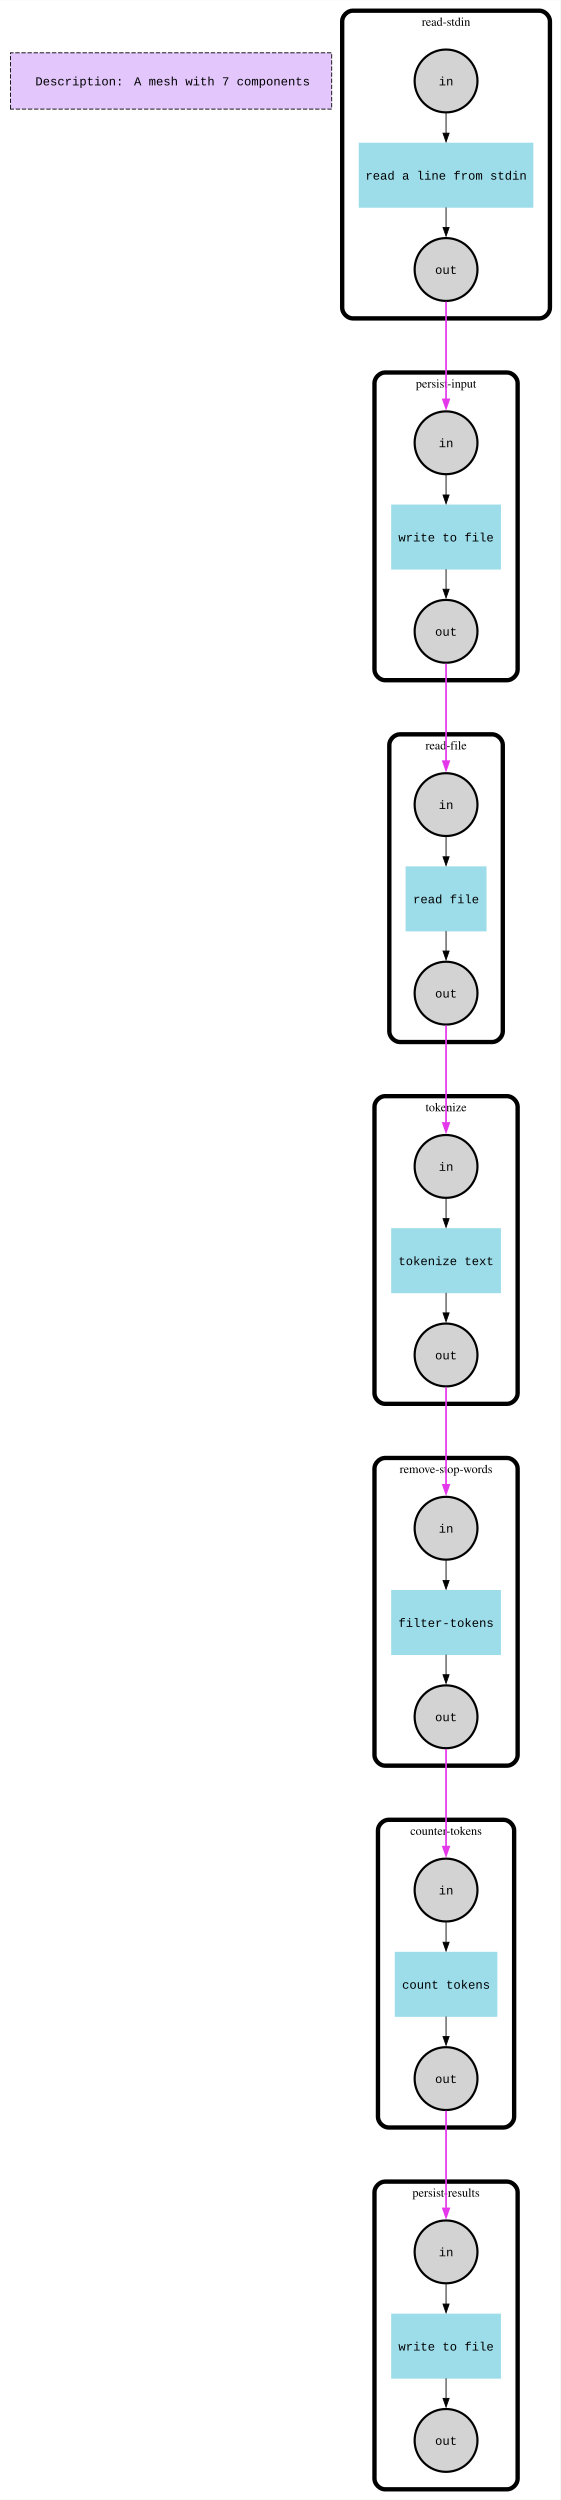
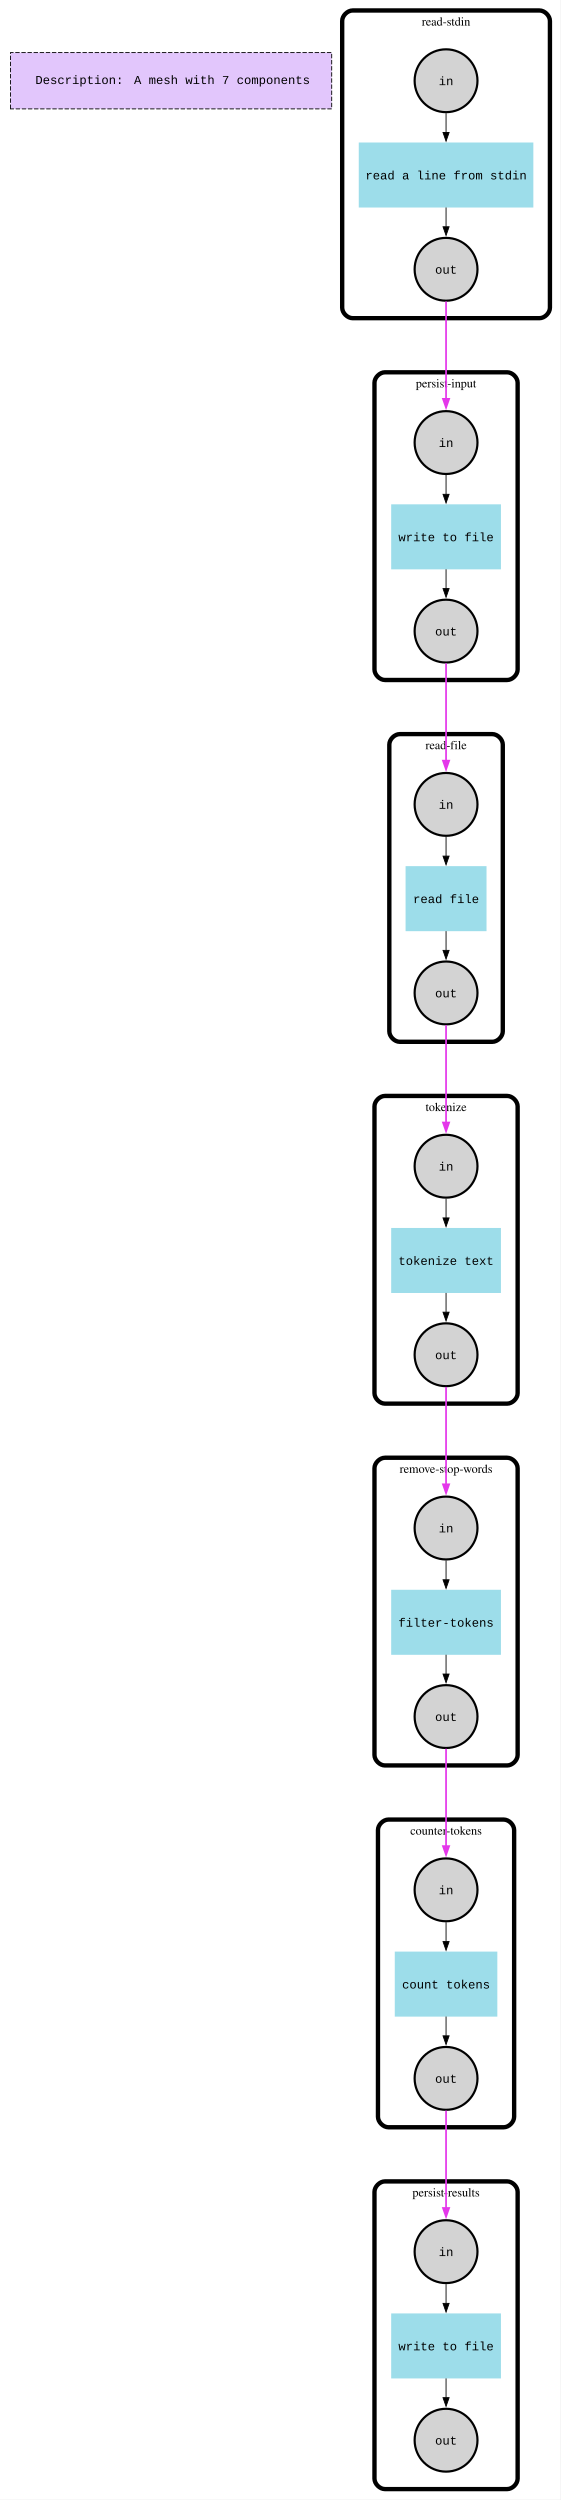
- <svg xmlns="http://www.w3.org/2000/svg" width="642pt" height="2864pt" viewBox="0.00 0.00 642.00 2863.50">
+ <svg xmlns="http://www.w3.org/2000/svg" width="642pt" height="2864pt" viewBox="0.00 0.00 642.00 2864.00">
  <g id="graph0" class="graph" transform="scale(1 1) rotate(0) translate(4 2859.5)">
    <polygon fill="white" stroke="none" points="-4,4 -4,-2859.5 638,-2859.5 638,4 -4,4" />
    <g id="clust1" class="cluster">
      <polygon fill="#e2c6fc" stroke="black" stroke-dasharray="5,2" points="8,-2734.75 8,-2799.25 376,-2799.25 376,-2734.75 8,-2734.75" />
    </g>
    <g id="clust2" class="cluster">
      <path fill="none" stroke="black" stroke-width="5" d="M441,-422.5C441,-422.5 573,-422.5 573,-422.5 579,-422.5 585,-428.5 585,-434.5 585,-434.5 585,-763 585,-763 585,-769 579,-775 573,-775 573,-775 441,-775 441,-775 435,-775 429,-769 429,-763 429,-763 429,-434.5 429,-434.5 429,-428.5 435,-422.5 441,-422.5" />
-       <text text-anchor="middle" x="507" y="-757.7" font-family="Times,serif" font-size="14.00">counter-tokens</text>
+       <text xml:space="preserve" text-anchor="middle" x="507" y="-757.7" font-family="Times,serif" font-size="14.00">counter-tokens</text>
    </g>
    <g id="clust3" class="cluster">
      <path fill="none" stroke="black" stroke-width="5" d="M437,-2080.5C437,-2080.5 577,-2080.5 577,-2080.5 583,-2080.5 589,-2086.5 589,-2092.5 589,-2092.5 589,-2421 589,-2421 589,-2427 583,-2433 577,-2433 577,-2433 437,-2433 437,-2433 431,-2433 425,-2427 425,-2421 425,-2421 425,-2092.5 425,-2092.5 425,-2086.5 431,-2080.5 437,-2080.5" />
-       <text text-anchor="middle" x="507" y="-2415.7" font-family="Times,serif" font-size="14.00">persist-input</text>
+       <text xml:space="preserve" text-anchor="middle" x="507" y="-2415.7" font-family="Times,serif" font-size="14.00">persist-input</text>
    </g>
    <g id="clust4" class="cluster">
      <path fill="none" stroke="black" stroke-width="5" d="M437,-8C437,-8 577,-8 577,-8 583,-8 589,-14 589,-20 589,-20 589,-348.5 589,-348.5 589,-354.5 583,-360.5 577,-360.5 577,-360.5 437,-360.5 437,-360.5 431,-360.5 425,-354.5 425,-348.5 425,-348.5 425,-20 425,-20 425,-14 431,-8 437,-8" />
-       <text text-anchor="middle" x="507" y="-343.2" font-family="Times,serif" font-size="14.00">persist-results</text>
+       <text xml:space="preserve" text-anchor="middle" x="507" y="-343.2" font-family="Times,serif" font-size="14.00">persist-results</text>
    </g>
    <g id="clust5" class="cluster">
      <path fill="none" stroke="black" stroke-width="5" d="M454,-1666C454,-1666 560,-1666 560,-1666 566,-1666 572,-1672 572,-1678 572,-1678 572,-2006.5 572,-2006.5 572,-2012.5 566,-2018.5 560,-2018.5 560,-2018.5 454,-2018.5 454,-2018.5 448,-2018.5 442,-2012.5 442,-2006.5 442,-2006.5 442,-1678 442,-1678 442,-1672 448,-1666 454,-1666" />
-       <text text-anchor="middle" x="507" y="-2001.2" font-family="Times,serif" font-size="14.00">read-file</text>
+       <text xml:space="preserve" text-anchor="middle" x="507" y="-2001.2" font-family="Times,serif" font-size="14.00">read-file</text>
    </g>
    <g id="clust6" class="cluster">
      <path fill="none" stroke="black" stroke-width="5" d="M400,-2495C400,-2495 614,-2495 614,-2495 620,-2495 626,-2501 626,-2507 626,-2507 626,-2835.5 626,-2835.5 626,-2841.5 620,-2847.5 614,-2847.5 614,-2847.5 400,-2847.5 400,-2847.5 394,-2847.5 388,-2841.5 388,-2835.5 388,-2835.5 388,-2507 388,-2507 388,-2501 394,-2495 400,-2495" />
-       <text text-anchor="middle" x="507" y="-2830.2" font-family="Times,serif" font-size="14.00">read-stdin</text>
+       <text xml:space="preserve" text-anchor="middle" x="507" y="-2830.2" font-family="Times,serif" font-size="14.00">read-stdin</text>
    </g>
    <g id="clust7" class="cluster">
      <path fill="none" stroke="black" stroke-width="5" d="M437,-837C437,-837 577,-837 577,-837 583,-837 589,-843 589,-849 589,-849 589,-1177.5 589,-1177.5 589,-1183.5 583,-1189.5 577,-1189.5 577,-1189.5 437,-1189.5 437,-1189.5 431,-1189.5 425,-1183.5 425,-1177.5 425,-1177.5 425,-849 425,-849 425,-843 431,-837 437,-837" />
-       <text text-anchor="middle" x="507" y="-1172.2" font-family="Times,serif" font-size="14.00">remove-stop-words</text>
+       <text xml:space="preserve" text-anchor="middle" x="507" y="-1172.2" font-family="Times,serif" font-size="14.00">remove-stop-words</text>
    </g>
    <g id="clust8" class="cluster">
      <path fill="none" stroke="black" stroke-width="5" d="M437,-1251.5C437,-1251.5 577,-1251.5 577,-1251.5 583,-1251.5 589,-1257.5 589,-1263.5 589,-1263.5 589,-1592 589,-1592 589,-1598 583,-1604 577,-1604 577,-1604 437,-1604 437,-1604 431,-1604 425,-1598 425,-1592 425,-1592 425,-1263.5 425,-1263.5 425,-1257.5 431,-1251.5 437,-1251.5" />
-       <text text-anchor="middle" x="507" y="-1586.7" font-family="Times,serif" font-size="14.00">tokenize</text>
+       <text xml:space="preserve" text-anchor="middle" x="507" y="-1586.7" font-family="Times,serif" font-size="14.00">tokenize</text>
    </g>
    <g id="node1" class="node">
-       <text text-anchor="start" x="36.5" y="-2761.95" font-family="Courier New" font-size="14.00">Description:</text>
-       <text text-anchor="start" x="149.5" y="-2761.95" font-family="Courier New" font-size="14.00">A mesh with 7 components</text>
+       <text xml:space="preserve" text-anchor="start" x="36.5" y="-2763.25" font-family="Courier New" font-size="14.00">Description:</text>
+       <text xml:space="preserve" text-anchor="start" x="149.5" y="-2763.25" font-family="Courier New" font-size="14.00">A mesh with 7 components</text>
    </g>
    <g id="node2" class="node">
      <ellipse fill="lightgrey" stroke="black" stroke-width="2.5" cx="507" cy="-694.5" rx="36" ry="36" />
-       <text text-anchor="middle" x="507" y="-689.45" font-family="Courier New" font-size="14.00">in</text>
+       <text xml:space="preserve" text-anchor="middle" x="507" y="-689.45" font-family="Courier New" font-size="14.00">in</text>
    </g>
    <g id="node4" class="node">
      <polygon fill="#9dddea" stroke="#9dddea" stroke-width="2.5" points="564.5,-622.5 449.5,-622.5 449.5,-550.5 564.5,-550.5 564.5,-622.5" />
-       <text text-anchor="middle" x="507" y="-581.45" font-family="Courier New" font-size="14.00">count tokens</text>
+       <text xml:space="preserve" text-anchor="middle" x="507" y="-581.45" font-family="Courier New" font-size="14.00">count tokens</text>
    </g>
    <g id="edge1" class="edge">
-       <path fill="none" stroke="black" d="M507,-657.63C507,-657.63 507,-634.71 507,-634.71" />
-       <polygon fill="black" stroke="black" points="510.5,-634.71 507,-624.71 503.5,-634.71 510.5,-634.71" />
+       <path fill="none" stroke="black" d="M507,-657.33C507,-657.33 507,-635.25 507,-635.25" />
+       <polygon fill="black" stroke="black" points="510.5,-635.25 507,-625.25 503.5,-635.25 510.5,-635.25" />
    </g>
    <g id="node3" class="node">
      <ellipse fill="lightgrey" stroke="black" stroke-width="2.5" cx="507" cy="-478.5" rx="36" ry="36" />
-       <text text-anchor="middle" x="507" y="-473.45" font-family="Courier New" font-size="14.00">out</text>
+       <text xml:space="preserve" text-anchor="middle" x="507" y="-473.45" font-family="Courier New" font-size="14.00">out</text>
    </g>
    <g id="node8" class="node">
      <ellipse fill="lightgrey" stroke="black" stroke-width="2.5" cx="507" cy="-280" rx="36" ry="36" />
-       <text text-anchor="middle" x="507" y="-274.95" font-family="Courier New" font-size="14.00">in</text>
+       <text xml:space="preserve" text-anchor="middle" x="507" y="-274.95" font-family="Courier New" font-size="14.00">in</text>
    </g>
    <g id="edge15" class="edge">
-       <path fill="none" stroke="#e437ea" stroke-width="2" d="M507,-441.63C507,-441.63 507,-329.7 507,-329.7" />
-       <polygon fill="#e437ea" stroke="#e437ea" stroke-width="2" points="510.5,-329.7 507,-319.7 503.5,-329.7 510.5,-329.7" />
+       <path fill="none" stroke="#e437ea" stroke-width="2" d="M507,-441.63C507,-441.63 507,-330.04 507,-330.04" />
+       <polygon fill="#e437ea" stroke="#e437ea" stroke-width="2" points="510.5,-330.04 507,-320.04 503.5,-330.04 510.5,-330.04" />
    </g>
    <g id="edge2" class="edge">
-       <path fill="none" stroke="black" d="M507,-549.63C507,-549.63 507,-526.71 507,-526.71" />
-       <polygon fill="black" stroke="black" points="510.5,-526.71 507,-516.71 503.5,-526.71 510.5,-526.71" />
+       <path fill="none" stroke="black" d="M507,-549.33C507,-549.33 507,-527.25 507,-527.25" />
+       <polygon fill="black" stroke="black" points="510.5,-527.25 507,-517.25 503.5,-527.25 510.5,-527.25" />
    </g>
    <g id="node5" class="node">
      <ellipse fill="lightgrey" stroke="black" stroke-width="2.5" cx="507" cy="-2352.5" rx="36" ry="36" />
-       <text text-anchor="middle" x="507" y="-2347.45" font-family="Courier New" font-size="14.00">in</text>
+       <text xml:space="preserve" text-anchor="middle" x="507" y="-2347.45" font-family="Courier New" font-size="14.00">in</text>
    </g>
    <g id="node7" class="node">
      <polygon fill="#9dddea" stroke="#9dddea" stroke-width="2.5" points="568.62,-2280.5 445.38,-2280.5 445.38,-2208.5 568.62,-2208.5 568.62,-2280.5" />
-       <text text-anchor="middle" x="507" y="-2239.45" font-family="Courier New" font-size="14.00">write to file</text>
+       <text xml:space="preserve" text-anchor="middle" x="507" y="-2239.45" font-family="Courier New" font-size="14.00">write to file</text>
    </g>
    <g id="edge3" class="edge">
-       <path fill="none" stroke="black" d="M507,-2315.63C507,-2315.63 507,-2292.71 507,-2292.71" />
-       <polygon fill="black" stroke="black" points="510.5,-2292.71 507,-2282.71 503.5,-2292.71 510.5,-2292.71" />
+       <path fill="none" stroke="black" d="M507,-2315.33C507,-2315.33 507,-2293.25 507,-2293.25" />
+       <polygon fill="black" stroke="black" points="510.5,-2293.25 507,-2283.25 503.5,-2293.25 510.5,-2293.25" />
    </g>
    <g id="node6" class="node">
      <ellipse fill="lightgrey" stroke="black" stroke-width="2.5" cx="507" cy="-2136.5" rx="36" ry="36" />
-       <text text-anchor="middle" x="507" y="-2131.45" font-family="Courier New" font-size="14.00">out</text>
+       <text xml:space="preserve" text-anchor="middle" x="507" y="-2131.45" font-family="Courier New" font-size="14.00">out</text>
    </g>
    <g id="node11" class="node">
      <ellipse fill="lightgrey" stroke="black" stroke-width="2.5" cx="507" cy="-1938" rx="36" ry="36" />
-       <text text-anchor="middle" x="507" y="-1932.95" font-family="Courier New" font-size="14.00">in</text>
+       <text xml:space="preserve" text-anchor="middle" x="507" y="-1932.95" font-family="Courier New" font-size="14.00">in</text>
    </g>
    <g id="edge16" class="edge">
-       <path fill="none" stroke="#e437ea" stroke-width="2" d="M507,-2099.63C507,-2099.63 507,-1987.7 507,-1987.7" />
-       <polygon fill="#e437ea" stroke="#e437ea" stroke-width="2" points="510.5,-1987.7 507,-1977.7 503.5,-1987.7 510.5,-1987.7" />
+       <path fill="none" stroke="#e437ea" stroke-width="2" d="M507,-2099.63C507,-2099.63 507,-1988.04 507,-1988.04" />
+       <polygon fill="#e437ea" stroke="#e437ea" stroke-width="2" points="510.5,-1988.04 507,-1978.04 503.5,-1988.04 510.5,-1988.04" />
    </g>
    <g id="edge4" class="edge">
-       <path fill="none" stroke="black" d="M507,-2207.63C507,-2207.63 507,-2184.71 507,-2184.71" />
-       <polygon fill="black" stroke="black" points="510.5,-2184.71 507,-2174.71 503.5,-2184.71 510.5,-2184.71" />
+       <path fill="none" stroke="black" d="M507,-2207.33C507,-2207.33 507,-2185.25 507,-2185.25" />
+       <polygon fill="black" stroke="black" points="510.5,-2185.25 507,-2175.25 503.5,-2185.25 510.5,-2185.25" />
    </g>
    <g id="node10" class="node">
      <polygon fill="#9dddea" stroke="#9dddea" stroke-width="2.5" points="568.62,-208 445.38,-208 445.38,-136 568.62,-136 568.62,-208" />
-       <text text-anchor="middle" x="507" y="-166.95" font-family="Courier New" font-size="14.00">write to file</text>
+       <text xml:space="preserve" text-anchor="middle" x="507" y="-166.95" font-family="Courier New" font-size="14.00">write to file</text>
    </g>
    <g id="edge5" class="edge">
-       <path fill="none" stroke="black" d="M507,-243.13C507,-243.13 507,-220.21 507,-220.21" />
-       <polygon fill="black" stroke="black" points="510.5,-220.21 507,-210.21 503.5,-220.21 510.5,-220.21" />
+       <path fill="none" stroke="black" d="M507,-242.83C507,-242.83 507,-220.75 507,-220.75" />
+       <polygon fill="black" stroke="black" points="510.5,-220.75 507,-210.75 503.5,-220.75 510.5,-220.75" />
    </g>
    <g id="node9" class="node">
      <ellipse fill="lightgrey" stroke="black" stroke-width="2.5" cx="507" cy="-64" rx="36" ry="36" />
-       <text text-anchor="middle" x="507" y="-58.95" font-family="Courier New" font-size="14.00">out</text>
+       <text xml:space="preserve" text-anchor="middle" x="507" y="-58.95" font-family="Courier New" font-size="14.00">out</text>
    </g>
    <g id="edge6" class="edge">
-       <path fill="none" stroke="black" d="M507,-135.13C507,-135.13 507,-112.21 507,-112.21" />
-       <polygon fill="black" stroke="black" points="510.5,-112.21 507,-102.21 503.5,-112.21 510.5,-112.21" />
+       <path fill="none" stroke="black" d="M507,-134.83C507,-134.83 507,-112.75 507,-112.75" />
+       <polygon fill="black" stroke="black" points="510.5,-112.75 507,-102.75 503.5,-112.75 510.5,-112.75" />
    </g>
    <g id="node13" class="node">
      <polygon fill="#9dddea" stroke="#9dddea" stroke-width="2.5" points="552.12,-1866 461.88,-1866 461.88,-1794 552.12,-1794 552.12,-1866" />
-       <text text-anchor="middle" x="507" y="-1824.95" font-family="Courier New" font-size="14.00">read file</text>
+       <text xml:space="preserve" text-anchor="middle" x="507" y="-1824.95" font-family="Courier New" font-size="14.00">read file</text>
    </g>
    <g id="edge7" class="edge">
-       <path fill="none" stroke="black" d="M507,-1901.13C507,-1901.13 507,-1878.21 507,-1878.21" />
-       <polygon fill="black" stroke="black" points="510.5,-1878.21 507,-1868.21 503.5,-1878.21 510.5,-1878.21" />
+       <path fill="none" stroke="black" d="M507,-1900.83C507,-1900.83 507,-1878.75 507,-1878.75" />
+       <polygon fill="black" stroke="black" points="510.5,-1878.75 507,-1868.75 503.5,-1878.75 510.5,-1878.75" />
    </g>
    <g id="node12" class="node">
      <ellipse fill="lightgrey" stroke="black" stroke-width="2.5" cx="507" cy="-1722" rx="36" ry="36" />
-       <text text-anchor="middle" x="507" y="-1716.95" font-family="Courier New" font-size="14.00">out</text>
+       <text xml:space="preserve" text-anchor="middle" x="507" y="-1716.95" font-family="Courier New" font-size="14.00">out</text>
    </g>
    <g id="node20" class="node">
      <ellipse fill="lightgrey" stroke="black" stroke-width="2.5" cx="507" cy="-1523.5" rx="36" ry="36" />
-       <text text-anchor="middle" x="507" y="-1518.45" font-family="Courier New" font-size="14.00">in</text>
+       <text xml:space="preserve" text-anchor="middle" x="507" y="-1518.45" font-family="Courier New" font-size="14.00">in</text>
    </g>
    <g id="edge17" class="edge">
-       <path fill="none" stroke="#e437ea" stroke-width="2" d="M507,-1685.13C507,-1685.13 507,-1573.2 507,-1573.2" />
-       <polygon fill="#e437ea" stroke="#e437ea" stroke-width="2" points="510.5,-1573.2 507,-1563.2 503.5,-1573.2 510.5,-1573.2" />
+       <path fill="none" stroke="#e437ea" stroke-width="2" d="M507,-1685.13C507,-1685.13 507,-1573.54 507,-1573.54" />
+       <polygon fill="#e437ea" stroke="#e437ea" stroke-width="2" points="510.5,-1573.54 507,-1563.54 503.5,-1573.54 510.5,-1573.54" />
    </g>
    <g id="edge8" class="edge">
-       <path fill="none" stroke="black" d="M507,-1793.13C507,-1793.13 507,-1770.21 507,-1770.21" />
-       <polygon fill="black" stroke="black" points="510.5,-1770.21 507,-1760.21 503.5,-1770.21 510.5,-1770.21" />
+       <path fill="none" stroke="black" d="M507,-1792.83C507,-1792.83 507,-1770.75 507,-1770.75" />
+       <polygon fill="black" stroke="black" points="510.5,-1770.75 507,-1760.75 503.5,-1770.75 510.5,-1770.75" />
    </g>
    <g id="node14" class="node">
      <ellipse fill="lightgrey" stroke="black" stroke-width="2.5" cx="507" cy="-2767" rx="36" ry="36" />
-       <text text-anchor="middle" x="507" y="-2761.95" font-family="Courier New" font-size="14.00">in</text>
+       <text xml:space="preserve" text-anchor="middle" x="507" y="-2761.95" font-family="Courier New" font-size="14.00">in</text>
    </g>
    <g id="node16" class="node">
      <polygon fill="#9dddea" stroke="#9dddea" stroke-width="2.5" points="605.75,-2695 408.25,-2695 408.25,-2623 605.75,-2623 605.75,-2695" />
-       <text text-anchor="middle" x="507" y="-2653.95" font-family="Courier New" font-size="14.00">read a line from stdin</text>
+       <text xml:space="preserve" text-anchor="middle" x="507" y="-2653.95" font-family="Courier New" font-size="14.00">read a line from stdin</text>
    </g>
    <g id="edge9" class="edge">
-       <path fill="none" stroke="black" d="M507,-2730.13C507,-2730.13 507,-2707.21 507,-2707.21" />
-       <polygon fill="black" stroke="black" points="510.5,-2707.21 507,-2697.21 503.5,-2707.21 510.5,-2707.21" />
+       <path fill="none" stroke="black" d="M507,-2729.83C507,-2729.83 507,-2707.75 507,-2707.75" />
+       <polygon fill="black" stroke="black" points="510.5,-2707.75 507,-2697.75 503.5,-2707.75 510.5,-2707.75" />
    </g>
    <g id="node15" class="node">
      <ellipse fill="lightgrey" stroke="black" stroke-width="2.5" cx="507" cy="-2551" rx="36" ry="36" />
-       <text text-anchor="middle" x="507" y="-2545.95" font-family="Courier New" font-size="14.00">out</text>
+       <text xml:space="preserve" text-anchor="middle" x="507" y="-2545.95" font-family="Courier New" font-size="14.00">out</text>
    </g>
    <g id="edge18" class="edge">
-       <path fill="none" stroke="#e437ea" stroke-width="2" d="M507,-2514.13C507,-2514.13 507,-2402.2 507,-2402.2" />
-       <polygon fill="#e437ea" stroke="#e437ea" stroke-width="2" points="510.5,-2402.2 507,-2392.2 503.5,-2402.2 510.5,-2402.2" />
+       <path fill="none" stroke="#e437ea" stroke-width="2" d="M507,-2514.13C507,-2514.13 507,-2402.54 507,-2402.54" />
+       <polygon fill="#e437ea" stroke="#e437ea" stroke-width="2" points="510.5,-2402.54 507,-2392.54 503.5,-2402.54 510.5,-2402.54" />
    </g>
    <g id="edge10" class="edge">
-       <path fill="none" stroke="black" d="M507,-2622.13C507,-2622.13 507,-2599.21 507,-2599.21" />
-       <polygon fill="black" stroke="black" points="510.5,-2599.21 507,-2589.21 503.5,-2599.21 510.5,-2599.21" />
+       <path fill="none" stroke="black" d="M507,-2621.83C507,-2621.83 507,-2599.75 507,-2599.75" />
+       <polygon fill="black" stroke="black" points="510.5,-2599.75 507,-2589.75 503.5,-2599.75 510.5,-2599.75" />
    </g>
    <g id="node17" class="node">
      <ellipse fill="lightgrey" stroke="black" stroke-width="2.5" cx="507" cy="-1109" rx="36" ry="36" />
-       <text text-anchor="middle" x="507" y="-1103.95" font-family="Courier New" font-size="14.00">in</text>
+       <text xml:space="preserve" text-anchor="middle" x="507" y="-1103.95" font-family="Courier New" font-size="14.00">in</text>
    </g>
    <g id="node19" class="node">
      <polygon fill="#9dddea" stroke="#9dddea" stroke-width="2.5" points="568.62,-1037 445.38,-1037 445.38,-965 568.62,-965 568.62,-1037" />
-       <text text-anchor="middle" x="507" y="-995.95" font-family="Courier New" font-size="14.00">filter-tokens</text>
+       <text xml:space="preserve" text-anchor="middle" x="507" y="-995.95" font-family="Courier New" font-size="14.00">filter-tokens</text>
    </g>
    <g id="edge11" class="edge">
-       <path fill="none" stroke="black" d="M507,-1072.13C507,-1072.13 507,-1049.21 507,-1049.21" />
-       <polygon fill="black" stroke="black" points="510.5,-1049.21 507,-1039.21 503.5,-1049.21 510.5,-1049.21" />
+       <path fill="none" stroke="black" d="M507,-1071.83C507,-1071.83 507,-1049.75 507,-1049.75" />
+       <polygon fill="black" stroke="black" points="510.5,-1049.75 507,-1039.75 503.5,-1049.75 510.5,-1049.75" />
    </g>
    <g id="node18" class="node">
      <ellipse fill="lightgrey" stroke="black" stroke-width="2.5" cx="507" cy="-893" rx="36" ry="36" />
-       <text text-anchor="middle" x="507" y="-887.95" font-family="Courier New" font-size="14.00">out</text>
+       <text xml:space="preserve" text-anchor="middle" x="507" y="-887.95" font-family="Courier New" font-size="14.00">out</text>
    </g>
    <g id="edge19" class="edge">
-       <path fill="none" stroke="#e437ea" stroke-width="2" d="M507,-856.13C507,-856.13 507,-744.2 507,-744.2" />
-       <polygon fill="#e437ea" stroke="#e437ea" stroke-width="2" points="510.5,-744.2 507,-734.2 503.5,-744.2 510.5,-744.2" />
+       <path fill="none" stroke="#e437ea" stroke-width="2" d="M507,-856.13C507,-856.13 507,-744.54 507,-744.54" />
+       <polygon fill="#e437ea" stroke="#e437ea" stroke-width="2" points="510.5,-744.54 507,-734.54 503.5,-744.54 510.5,-744.54" />
    </g>
    <g id="edge12" class="edge">
-       <path fill="none" stroke="black" d="M507,-964.13C507,-964.13 507,-941.21 507,-941.21" />
-       <polygon fill="black" stroke="black" points="510.5,-941.21 507,-931.21 503.5,-941.21 510.5,-941.21" />
+       <path fill="none" stroke="black" d="M507,-963.83C507,-963.83 507,-941.75 507,-941.75" />
+       <polygon fill="black" stroke="black" points="510.5,-941.75 507,-931.75 503.5,-941.75 510.5,-941.75" />
    </g>
    <g id="node22" class="node">
      <polygon fill="#9dddea" stroke="#9dddea" stroke-width="2.5" points="568.62,-1451.5 445.38,-1451.5 445.38,-1379.5 568.62,-1379.5 568.62,-1451.5" />
-       <text text-anchor="middle" x="507" y="-1410.45" font-family="Courier New" font-size="14.00">tokenize text</text>
+       <text xml:space="preserve" text-anchor="middle" x="507" y="-1410.45" font-family="Courier New" font-size="14.00">tokenize text</text>
    </g>
    <g id="edge13" class="edge">
-       <path fill="none" stroke="black" d="M507,-1486.63C507,-1486.63 507,-1463.71 507,-1463.71" />
-       <polygon fill="black" stroke="black" points="510.5,-1463.71 507,-1453.71 503.5,-1463.71 510.5,-1463.71" />
+       <path fill="none" stroke="black" d="M507,-1486.33C507,-1486.33 507,-1464.25 507,-1464.25" />
+       <polygon fill="black" stroke="black" points="510.5,-1464.25 507,-1454.25 503.5,-1464.25 510.5,-1464.25" />
    </g>
    <g id="node21" class="node">
      <ellipse fill="lightgrey" stroke="black" stroke-width="2.5" cx="507" cy="-1307.5" rx="36" ry="36" />
-       <text text-anchor="middle" x="507" y="-1302.45" font-family="Courier New" font-size="14.00">out</text>
+       <text xml:space="preserve" text-anchor="middle" x="507" y="-1302.45" font-family="Courier New" font-size="14.00">out</text>
    </g>
    <g id="edge20" class="edge">
-       <path fill="none" stroke="#e437ea" stroke-width="2" d="M507,-1270.63C507,-1270.63 507,-1158.7 507,-1158.7" />
-       <polygon fill="#e437ea" stroke="#e437ea" stroke-width="2" points="510.5,-1158.7 507,-1148.7 503.5,-1158.7 510.5,-1158.7" />
+       <path fill="none" stroke="#e437ea" stroke-width="2" d="M507,-1270.63C507,-1270.63 507,-1159.04 507,-1159.04" />
+       <polygon fill="#e437ea" stroke="#e437ea" stroke-width="2" points="510.5,-1159.04 507,-1149.04 503.5,-1159.04 510.5,-1159.04" />
    </g>
    <g id="edge14" class="edge">
-       <path fill="none" stroke="black" d="M507,-1378.63C507,-1378.63 507,-1355.71 507,-1355.71" />
-       <polygon fill="black" stroke="black" points="510.5,-1355.71 507,-1345.71 503.5,-1355.71 510.5,-1355.71" />
+       <path fill="none" stroke="black" d="M507,-1378.33C507,-1378.33 507,-1356.25 507,-1356.25" />
+       <polygon fill="black" stroke="black" points="510.5,-1356.25 507,-1346.25 503.5,-1356.25 510.5,-1356.25" />
    </g>
  </g>
</svg>
